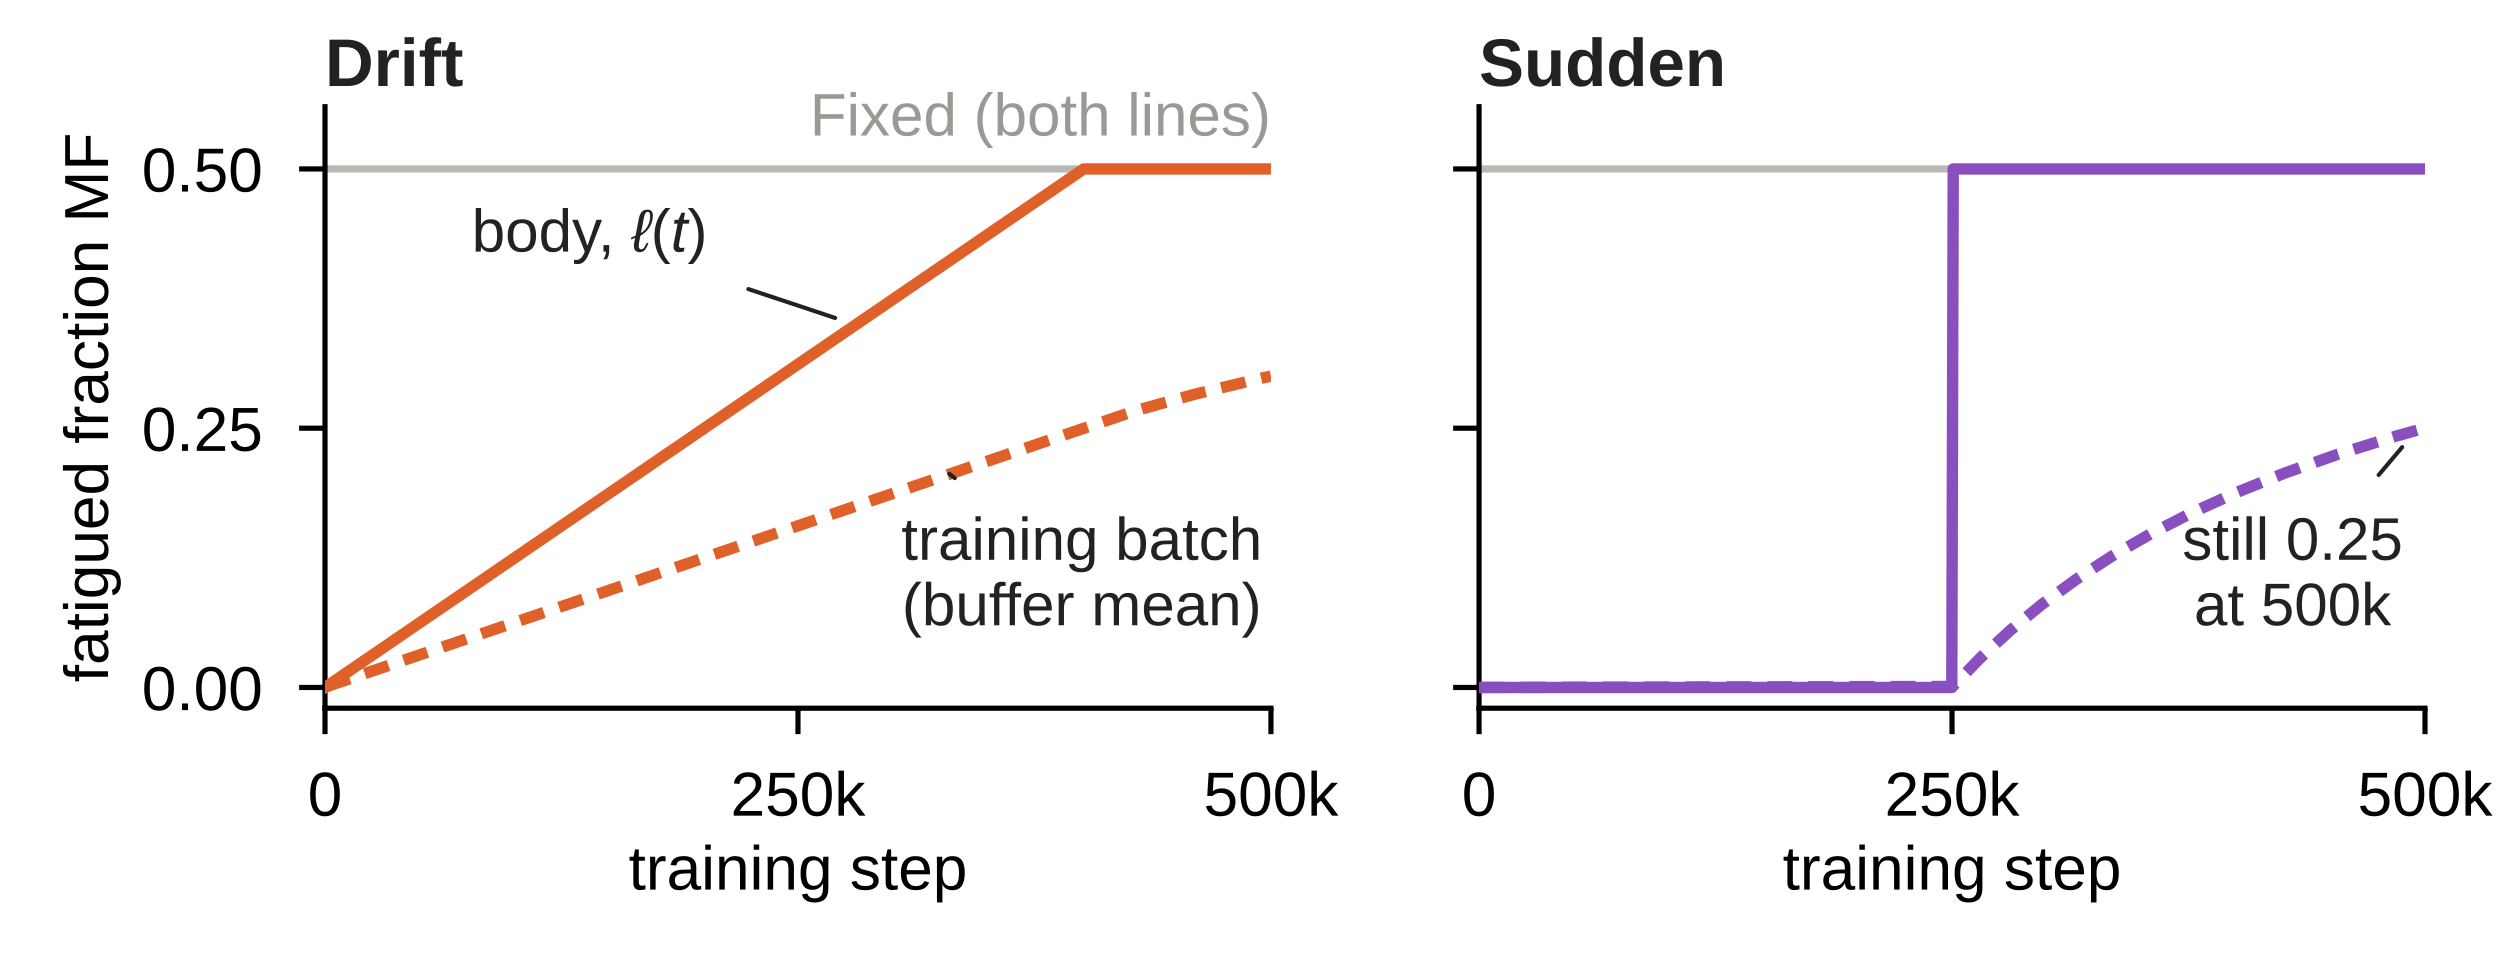
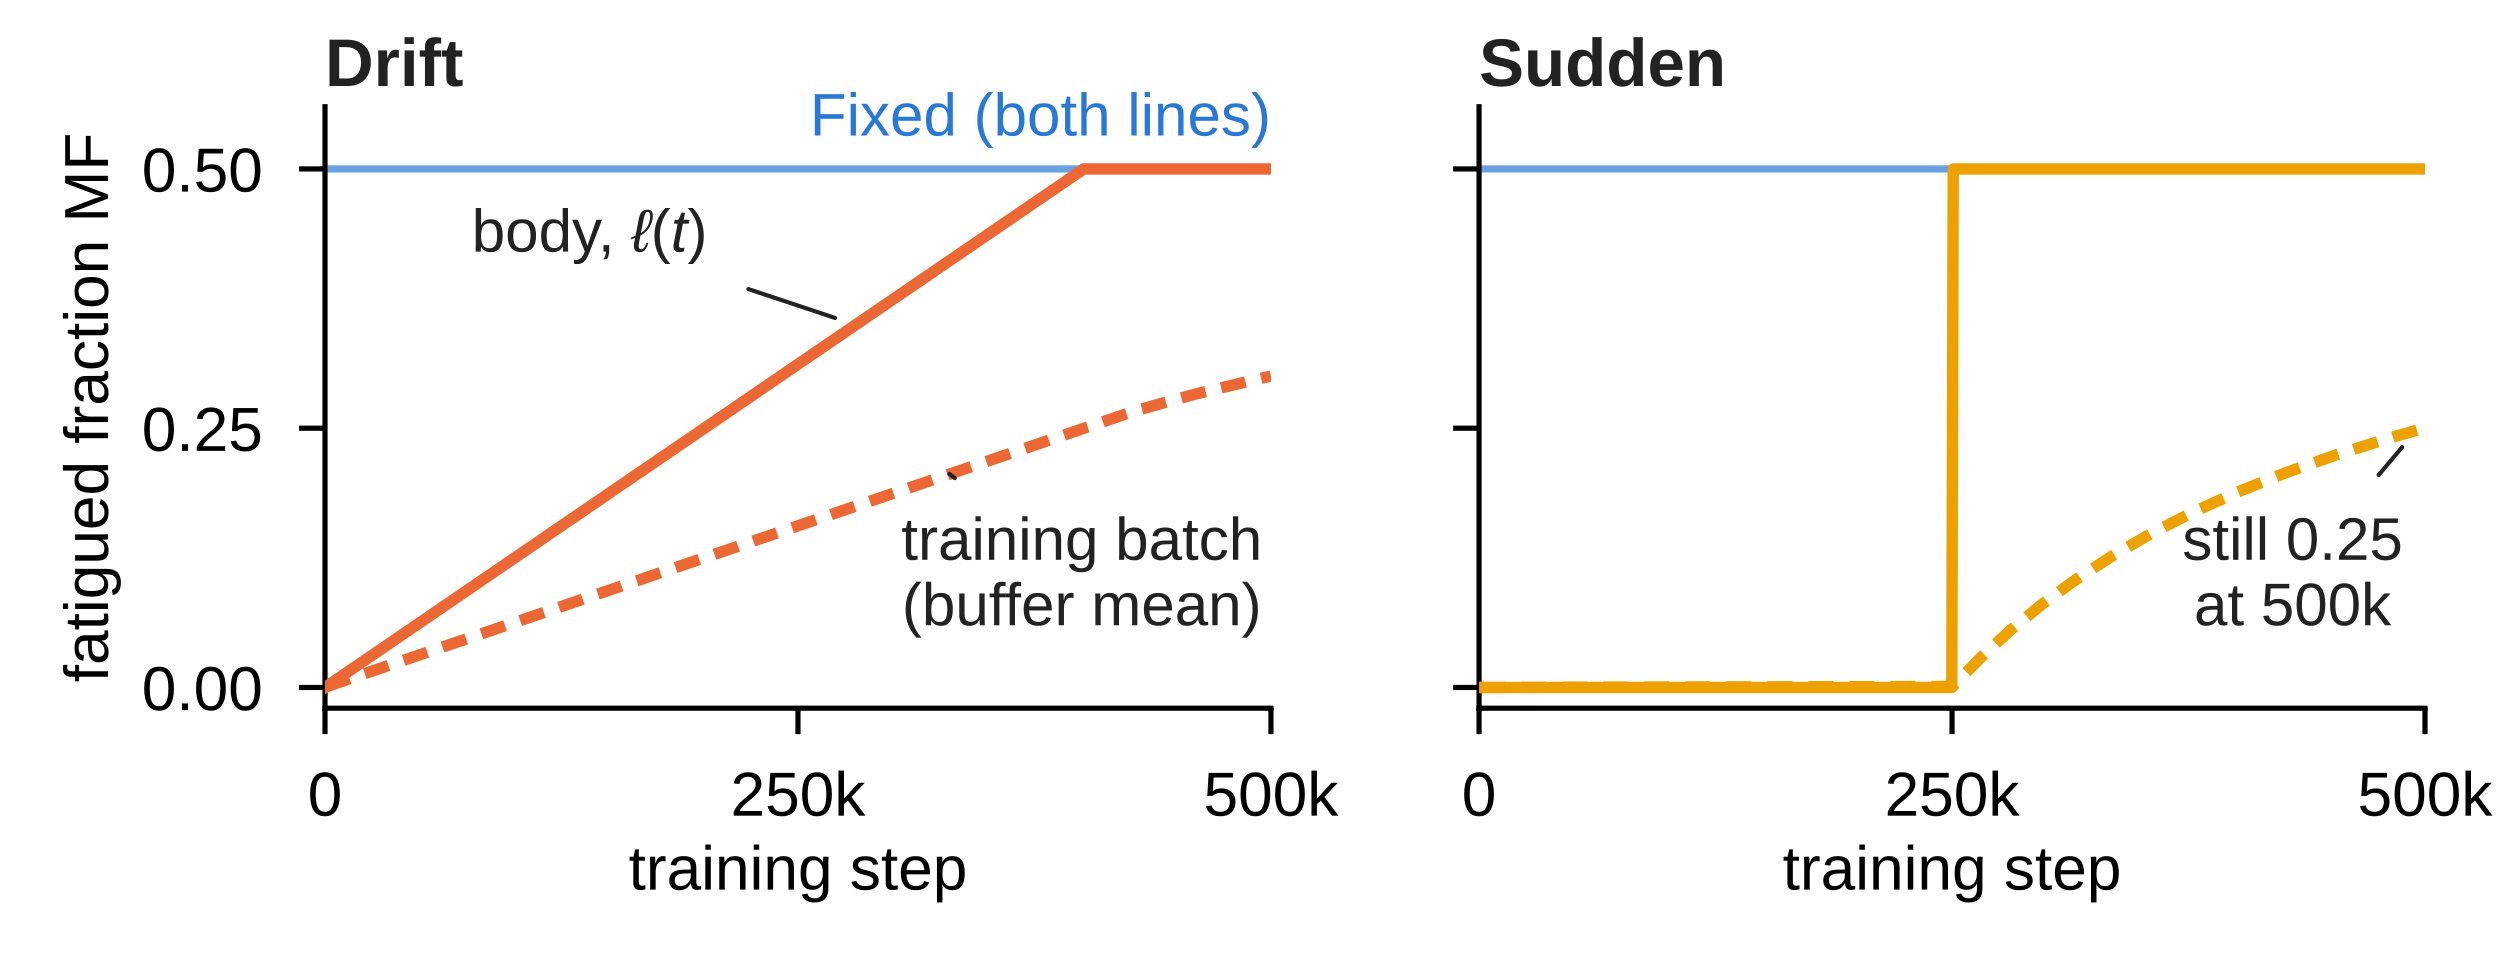
<svg xmlns="http://www.w3.org/2000/svg" xmlns:xlink="http://www.w3.org/1999/xlink" width="241.2pt" height="93.6pt" viewBox="0 0 241.2 93.6" version="1.1">
  <defs>
    <style type="text/css">*{stroke-linejoin: round; stroke-linecap: butt}</style>
  </defs>
  <g id="figure_1">
    <g id="patch_1">
      <path d="M 0 93.6  L 241.2 93.6  L 241.2 0  L 0 0  L 0 93.6  z " style="fill: none" />
    </g>
    <g id="axes_1">
      <g id="patch_2">
        <path d="M 31.356 68.328  L 122.621 68.328  L 122.621 10.296  L 31.356 10.296  L 31.356 68.328  z " style="fill: none" />
      </g>
      <g id="line2d_1">
-         <path d="M 31.447 16.299  L 122.621 16.299  L 122.621 16.299  " clip-path="url(#p889fdad54c)" style="fill: none; stroke: #b9b8b3; stroke-width: 0.7; stroke-linecap: square" />
+         <path d="M 31.447 16.299  L 122.621 16.299  L 122.621 16.299  " clip-path="url(#p904ebb00bd)" style="fill: none; stroke: #2a78d6; stroke-opacity: 0.7; stroke-width: 0.7; stroke-linecap: square" />
      </g>
      <g id="matplotlib.axis_1">
        <g id="xtick_1">
          <g id="line2d_2">
            <defs>
-               <path id="m8e5a4c0880" d="M 0 0  L 0 2.5  " style="stroke: #000000; stroke-width: 0.5" />
+               <path id="m9ccb5e23c2" d="M 0 0  L 0 2.5  " style="stroke: #000000; stroke-width: 0.5" />
            </defs>
            <g>
-               <use xlink:href="#m8e5a4c0880" x="31.356" y="68.328" style="stroke: #000000; stroke-width: 0.5" />
+               <use xlink:href="#m9ccb5e23c2" x="31.356" y="68.328" style="stroke: #000000; stroke-width: 0.5" />
            </g>
          </g>
          <g id="text_1">
            <g transform="translate(29.68772 78.69616) scale(0.06 -0.06)">
              <defs>
                <path id="LiberationSans-13" d="M 3309 2203  Q 3309 1100 2920 518  Q 2531 -63 1772 -63  Q 1013 -63 631 515  Q 250 1094 250 2203  Q 250 3338 620 3903  Q 991 4469 1791 4469  Q 2569 4469 2939 3897  Q 3309 3325 3309 2203  z M 2738 2203  Q 2738 3156 2517 3584  Q 2297 4013 1791 4013  Q 1272 4013 1045 3591  Q 819 3169 819 2203  Q 819 1266 1048 831  Q 1278 397 1778 397  Q 2275 397 2506 840  Q 2738 1284 2738 2203  z " transform="scale(0.015625)" />
              </defs>
              <use xlink:href="#LiberationSans-13" />
            </g>
          </g>
        </g>
        <g id="xtick_2">
          <g id="line2d_3">
            <g>
-               <use xlink:href="#m8e5a4c0880" x="76.988" y="68.328" style="stroke: #000000; stroke-width: 0.5" />
+               <use xlink:href="#m9ccb5e23c2" x="76.988" y="68.328" style="stroke: #000000; stroke-width: 0.5" />
            </g>
          </g>
          <g id="text_2">
            <g transform="translate(70.48359 78.69616) scale(0.06 -0.06)">
              <defs>
                <path id="LiberationSans-15" d="M 322 0  L 322 397  Q 481 763 711 1042  Q 941 1322 1194 1548  Q 1447 1775 1695 1969  Q 1944 2163 2144 2356  Q 2344 2550 2467 2762  Q 2591 2975 2591 3244  Q 2591 3606 2378 3806  Q 2166 4006 1788 4006  Q 1428 4006 1195 3811  Q 963 3616 922 3263  L 347 3316  Q 409 3844 795 4156  Q 1181 4469 1788 4469  Q 2453 4469 2811 4155  Q 3169 3841 3169 3263  Q 3169 3006 3051 2753  Q 2934 2500 2703 2247  Q 2472 1994 1819 1463  Q 1459 1169 1246 933  Q 1034 697 941 478  L 3238 478  L 3238 0  L 322 0  z " transform="scale(0.015625)" />
                <path id="LiberationSans-18" d="M 3291 1434  Q 3291 738 2877 337  Q 2463 -63 1728 -63  Q 1113 -63 734 206  Q 356 475 256 984  L 825 1050  Q 1003 397 1741 397  Q 2194 397 2450 670  Q 2706 944 2706 1422  Q 2706 1838 2448 2094  Q 2191 2350 1753 2350  Q 1525 2350 1328 2278  Q 1131 2206 934 2034  L 384 2034  L 531 4403  L 3034 4403  L 3034 3925  L 1044 3925  L 959 2528  Q 1325 2809 1869 2809  Q 2519 2809 2905 2428  Q 3291 2047 3291 1434  z " transform="scale(0.015625)" />
                <path id="LiberationSans-4e" d="M 2550 0  L 1406 1544  L 994 1203  L 994 0  L 431 0  L 431 4638  L 994 4638  L 994 1741  L 2478 3381  L 3138 3381  L 1766 1928  L 3209 0  L 2550 0  z " transform="scale(0.015625)" />
              </defs>
              <use xlink:href="#LiberationSans-15" />
              <use xlink:href="#LiberationSans-18" transform="translate(55.60938 0)" />
              <use xlink:href="#LiberationSans-13" transform="translate(111.2188 0)" />
              <use xlink:href="#LiberationSans-4e" transform="translate(166.8281 0)" />
            </g>
          </g>
        </g>
        <g id="xtick_3">
          <g id="line2d_4">
            <g>
-               <use xlink:href="#m8e5a4c0880" x="122.621" y="68.328" style="stroke: #000000; stroke-width: 0.5" />
+               <use xlink:href="#m9ccb5e23c2" x="122.621" y="68.328" style="stroke: #000000; stroke-width: 0.5" />
            </g>
          </g>
          <g id="text_3">
            <g transform="translate(116.116 78.69616) scale(0.06 -0.06)">
              <use xlink:href="#LiberationSans-18" />
              <use xlink:href="#LiberationSans-13" transform="translate(55.60938 0)" />
              <use xlink:href="#LiberationSans-13" transform="translate(111.2188 0)" />
              <use xlink:href="#LiberationSans-4e" transform="translate(166.8281 0)" />
            </g>
          </g>
        </g>
        <g id="text_4">
          <g transform="translate(60.6464 85.82702) scale(0.06 -0.06)">
            <defs>
              <path id="LiberationSans-57" d="M 1731 25  Q 1453 -50 1163 -50  Q 488 -50 488 716  L 488 2972  L 97 2972  L 97 3381  L 509 3381  L 675 4138  L 1050 4138  L 1050 3381  L 1675 3381  L 1675 2972  L 1050 2972  L 1050 838  Q 1050 594 1129 495  Q 1209 397 1406 397  Q 1519 397 1731 441  L 1731 25  z " transform="scale(0.015625)" />
              <path id="LiberationSans-55" d="M 444 0  L 444 2594  Q 444 2950 425 3381  L 956 3381  Q 981 2806 981 2691  L 994 2691  Q 1128 3125 1303 3284  Q 1478 3444 1797 3444  Q 1909 3444 2025 3413  L 2025 2897  Q 1913 2928 1725 2928  Q 1375 2928 1190 2626  Q 1006 2325 1006 1763  L 1006 0  L 444 0  z " transform="scale(0.015625)" />
              <path id="LiberationSans-44" d="M 1294 -63  Q 784 -63 528 206  Q 272 475 272 944  Q 272 1469 617 1750  Q 963 2031 1731 2050  L 2491 2063  L 2491 2247  Q 2491 2659 2316 2837  Q 2141 3016 1766 3016  Q 1388 3016 1216 2887  Q 1044 2759 1009 2478  L 422 2531  Q 566 3444 1778 3444  Q 2416 3444 2737 3151  Q 3059 2859 3059 2306  L 3059 850  Q 3059 600 3125 473  Q 3191 347 3375 347  Q 3456 347 3559 369  L 3559 19  Q 3347 -31 3125 -31  Q 2813 -31 2670 133  Q 2528 297 2509 647  L 2491 647  Q 2275 259 1989 98  Q 1703 -63 1294 -63  z M 1422 359  Q 1731 359 1972 500  Q 2213 641 2352 886  Q 2491 1131 2491 1391  L 2491 1669  L 1875 1656  Q 1478 1650 1273 1575  Q 1069 1500 959 1344  Q 850 1188 850 934  Q 850 659 998 509  Q 1147 359 1422 359  z " transform="scale(0.015625)" />
              <path id="LiberationSans-4c" d="M 428 4100  L 428 4638  L 991 4638  L 991 4100  L 428 4100  z M 428 0  L 428 3381  L 991 3381  L 991 0  L 428 0  z " transform="scale(0.015625)" />
              <path id="LiberationSans-51" d="M 2578 0  L 2578 2144  Q 2578 2478 2512 2662  Q 2447 2847 2303 2928  Q 2159 3009 1881 3009  Q 1475 3009 1240 2731  Q 1006 2453 1006 1959  L 1006 0  L 444 0  L 444 2659  Q 444 3250 425 3381  L 956 3381  Q 959 3366 962 3297  Q 966 3228 970 3139  Q 975 3050 981 2803  L 991 2803  Q 1184 3153 1439 3298  Q 1694 3444 2072 3444  Q 2628 3444 2886 3167  Q 3144 2891 3144 2253  L 3144 0  L 2578 0  z " transform="scale(0.015625)" />
              <path id="LiberationSans-4a" d="M 1713 -1328  Q 1159 -1328 831 -1111  Q 503 -894 409 -494  L 975 -413  Q 1031 -647 1223 -773  Q 1416 -900 1728 -900  Q 2569 -900 2569 84  L 2569 628  L 2563 628  Q 2403 303 2125 139  Q 1847 -25 1475 -25  Q 853 -25 561 387  Q 269 800 269 1684  Q 269 2581 583 3007  Q 897 3434 1538 3434  Q 1897 3434 2161 3270  Q 2425 3106 2569 2803  L 2575 2803  Q 2575 2897 2587 3128  Q 2600 3359 2613 3381  L 3147 3381  Q 3128 3213 3128 2681  L 3128 97  Q 3128 -1328 1713 -1328  z M 2569 1691  Q 2569 2103 2456 2401  Q 2344 2700 2139 2858  Q 1934 3016 1675 3016  Q 1244 3016 1047 2703  Q 850 2391 850 1691  Q 850 997 1034 694  Q 1219 391 1666 391  Q 1931 391 2137 547  Q 2344 703 2456 995  Q 2569 1288 2569 1691  z " transform="scale(0.015625)" />
              <path id="LiberationSans-3" transform="scale(0.015625)" />
              <path id="LiberationSans-56" d="M 2969 934  Q 2969 456 2608 196  Q 2247 -63 1597 -63  Q 966 -63 623 145  Q 281 353 178 794  L 675 891  Q 747 619 972 492  Q 1197 366 1597 366  Q 2025 366 2223 497  Q 2422 628 2422 891  Q 2422 1091 2284 1216  Q 2147 1341 1841 1422  L 1438 1528  Q 953 1653 748 1773  Q 544 1894 428 2066  Q 313 2238 313 2488  Q 313 2950 642 3192  Q 972 3434 1603 3434  Q 2163 3434 2492 3237  Q 2822 3041 2909 2606  L 2403 2544  Q 2356 2769 2151 2889  Q 1947 3009 1603 3009  Q 1222 3009 1040 2893  Q 859 2778 859 2544  Q 859 2400 934 2306  Q 1009 2213 1156 2147  Q 1303 2081 1775 1966  Q 2222 1853 2419 1758  Q 2616 1663 2730 1547  Q 2844 1431 2906 1279  Q 2969 1128 2969 934  z " transform="scale(0.015625)" />
              <path id="LiberationSans-48" d="M 863 1572  Q 863 991 1103 675  Q 1344 359 1806 359  Q 2172 359 2392 506  Q 2613 653 2691 878  L 3184 738  Q 2881 -63 1806 -63  Q 1056 -63 664 384  Q 272 831 272 1713  Q 272 2550 664 2997  Q 1056 3444 1784 3444  Q 3275 3444 3275 1647  L 3275 1572  L 863 1572  z M 2694 2003  Q 2647 2538 2422 2783  Q 2197 3028 1775 3028  Q 1366 3028 1127 2754  Q 888 2481 869 2003  L 2694 2003  z " transform="scale(0.015625)" />
              <path id="LiberationSans-53" d="M 3291 1706  Q 3291 -63 2047 -63  Q 1266 -63 997 525  L 981 525  Q 994 500 994 -6  L 994 -1328  L 431 -1328  L 431 2691  Q 431 3213 413 3381  L 956 3381  Q 959 3369 965 3292  Q 972 3216 980 3056  Q 988 2897 988 2838  L 1000 2838  Q 1150 3150 1397 3295  Q 1644 3441 2047 3441  Q 2672 3441 2981 3022  Q 3291 2603 3291 1706  z M 2700 1694  Q 2700 2400 2509 2703  Q 2319 3006 1903 3006  Q 1569 3006 1380 2865  Q 1191 2725 1092 2426  Q 994 2128 994 1650  Q 994 984 1206 668  Q 1419 353 1897 353  Q 2316 353 2508 661  Q 2700 969 2700 1694  z " transform="scale(0.015625)" />
            </defs>
            <use xlink:href="#LiberationSans-57" />
            <use xlink:href="#LiberationSans-55" transform="translate(27.78125 0)" />
            <use xlink:href="#LiberationSans-44" transform="translate(61.07812 0)" />
            <use xlink:href="#LiberationSans-4c" transform="translate(116.6875 0)" />
            <use xlink:href="#LiberationSans-51" transform="translate(138.9062 0)" />
            <use xlink:href="#LiberationSans-4c" transform="translate(194.5156 0)" />
            <use xlink:href="#LiberationSans-51" transform="translate(216.7344 0)" />
            <use xlink:href="#LiberationSans-4a" transform="translate(272.3438 0)" />
            <use xlink:href="#LiberationSans-3" transform="translate(327.9531 0)" />
            <use xlink:href="#LiberationSans-56" transform="translate(355.7344 0)" />
            <use xlink:href="#LiberationSans-57" transform="translate(405.7344 0)" />
            <use xlink:href="#LiberationSans-48" transform="translate(433.5156 0)" />
            <use xlink:href="#LiberationSans-53" transform="translate(489.125 0)" />
          </g>
        </g>
      </g>
      <g id="matplotlib.axis_2">
        <g id="ytick_1">
          <g id="line2d_5">
            <defs>
-               <path id="maffaae47f2" d="M 0 0  L -2.5 0  " style="stroke: #000000; stroke-width: 0.5" />
+               <path id="mb1728eec3b" d="M 0 0  L -2.5 0  " style="stroke: #000000; stroke-width: 0.5" />
            </defs>
            <g>
-               <use xlink:href="#maffaae47f2" x="31.356" y="66.327" style="stroke: #000000; stroke-width: 0.5" />
+               <use xlink:href="#mb1728eec3b" x="31.356" y="66.327" style="stroke: #000000; stroke-width: 0.5" />
            </g>
          </g>
          <g id="text_5">
            <g transform="translate(13.67944 68.51098) scale(0.06 -0.06)">
              <defs>
                <path id="LiberationSans-11" d="M 584 0  L 584 684  L 1194 684  L 1194 0  L 584 0  z " transform="scale(0.015625)" />
              </defs>
              <use xlink:href="#LiberationSans-13" />
              <use xlink:href="#LiberationSans-11" transform="translate(55.60938 0)" />
              <use xlink:href="#LiberationSans-13" transform="translate(83.39062 0)" />
              <use xlink:href="#LiberationSans-13" transform="translate(139 0)" />
            </g>
          </g>
        </g>
        <g id="ytick_2">
          <g id="line2d_6">
            <g>
-               <use xlink:href="#maffaae47f2" x="31.356" y="41.313" style="stroke: #000000; stroke-width: 0.5" />
+               <use xlink:href="#mb1728eec3b" x="31.356" y="41.313" style="stroke: #000000; stroke-width: 0.5" />
            </g>
          </g>
          <g id="text_6">
            <g transform="translate(13.67944 43.49719) scale(0.06 -0.06)">
              <use xlink:href="#LiberationSans-13" />
              <use xlink:href="#LiberationSans-11" transform="translate(55.60938 0)" />
              <use xlink:href="#LiberationSans-15" transform="translate(83.39062 0)" />
              <use xlink:href="#LiberationSans-18" transform="translate(139 0)" />
            </g>
          </g>
        </g>
        <g id="ytick_3">
          <g id="line2d_7">
            <g>
-               <use xlink:href="#maffaae47f2" x="31.356" y="16.299" style="stroke: #000000; stroke-width: 0.5" />
+               <use xlink:href="#mb1728eec3b" x="31.356" y="16.299" style="stroke: #000000; stroke-width: 0.5" />
            </g>
          </g>
          <g id="text_7">
            <g transform="translate(13.67944 18.48339) scale(0.06 -0.06)">
              <use xlink:href="#LiberationSans-13" />
              <use xlink:href="#LiberationSans-11" transform="translate(55.60938 0)" />
              <use xlink:href="#LiberationSans-18" transform="translate(83.39062 0)" />
              <use xlink:href="#LiberationSans-13" transform="translate(139 0)" />
            </g>
          </g>
        </g>
        <g id="text_8">
          <g transform="translate(10.41674 65.82216) rotate(-90) scale(0.06 -0.06)">
            <defs>
              <path id="LiberationSans-49" d="M 1128 2972  L 1128 0  L 566 0  L 566 2972  L 91 2972  L 91 3381  L 566 3381  L 566 3763  Q 566 4225 769 4428  Q 972 4631 1391 4631  Q 1625 4631 1788 4594  L 1788 4166  Q 1647 4191 1538 4191  Q 1322 4191 1225 4081  Q 1128 3972 1128 3684  L 1128 3381  L 1788 3381  L 1788 2972  L 1128 2972  z " transform="scale(0.015625)" />
              <path id="LiberationSans-58" d="M 981 3381  L 981 1238  Q 981 903 1047 718  Q 1113 534 1256 453  Q 1400 372 1678 372  Q 2084 372 2318 650  Q 2553 928 2553 1422  L 2553 3381  L 3116 3381  L 3116 722  Q 3116 131 3134 0  L 2603 0  Q 2600 16 2597 84  Q 2594 153 2589 242  Q 2584 331 2578 578  L 2569 578  Q 2375 228 2120 82  Q 1866 -63 1488 -63  Q 931 -63 673 214  Q 416 491 416 1128  L 416 3381  L 981 3381  z " transform="scale(0.015625)" />
              <path id="LiberationSans-47" d="M 2566 544  Q 2409 219 2151 78  Q 1894 -63 1513 -63  Q 872 -63 570 368  Q 269 800 269 1675  Q 269 3444 1513 3444  Q 1897 3444 2153 3303  Q 2409 3163 2566 2856  L 2572 2856  L 2566 3234  L 2566 4638  L 3128 4638  L 3128 697  Q 3128 169 3147 0  L 2609 0  Q 2600 50 2589 231  Q 2578 413 2578 544  L 2566 544  z M 859 1694  Q 859 984 1046 678  Q 1234 372 1656 372  Q 2134 372 2350 703  Q 2566 1034 2566 1731  Q 2566 2403 2350 2715  Q 2134 3028 1663 3028  Q 1238 3028 1048 2714  Q 859 2400 859 1694  z " transform="scale(0.015625)" />
              <path id="LiberationSans-46" d="M 859 1706  Q 859 1031 1071 706  Q 1284 381 1713 381  Q 2013 381 2214 543  Q 2416 706 2463 1044  L 3031 1006  Q 2966 519 2616 228  Q 2266 -63 1728 -63  Q 1019 -63 645 385  Q 272 834 272 1694  Q 272 2547 647 2995  Q 1022 3444 1722 3444  Q 2241 3444 2583 3175  Q 2925 2906 3013 2434  L 2434 2391  Q 2391 2672 2212 2837  Q 2034 3003 1706 3003  Q 1259 3003 1059 2706  Q 859 2409 859 1706  z " transform="scale(0.015625)" />
              <path id="LiberationSans-52" d="M 3291 1694  Q 3291 806 2900 371  Q 2509 -63 1766 -63  Q 1025 -63 647 389  Q 269 841 269 1694  Q 269 3444 1784 3444  Q 2559 3444 2925 3017  Q 3291 2591 3291 1694  z M 2700 1694  Q 2700 2394 2492 2711  Q 2284 3028 1794 3028  Q 1300 3028 1079 2704  Q 859 2381 859 1694  Q 859 1025 1076 689  Q 1294 353 1759 353  Q 2266 353 2483 678  Q 2700 1003 2700 1694  z " transform="scale(0.015625)" />
              <path id="LiberationSans-30" d="M 4269 0  L 4269 2938  Q 4269 3425 4297 3875  Q 4144 3316 4022 3000  L 2884 0  L 2466 0  L 1313 3000  L 1138 3531  L 1034 3875  L 1044 3528  L 1056 2938  L 1056 0  L 525 0  L 525 4403  L 1309 4403  L 2481 1350  Q 2544 1166 2601 955  Q 2659 744 2678 650  Q 2703 775 2783 1029  Q 2863 1284 2891 1350  L 4041 4403  L 4806 4403  L 4806 0  L 4269 0  z " transform="scale(0.015625)" />
              <path id="LiberationSans-29" d="M 1122 3916  L 1122 2278  L 3578 2278  L 3578 1784  L 1122 1784  L 1122 0  L 525 0  L 525 4403  L 3653 4403  L 3653 3916  L 1122 3916  z " transform="scale(0.015625)" />
            </defs>
            <use xlink:href="#LiberationSans-49" />
            <use xlink:href="#LiberationSans-44" transform="translate(27.78125 0)" />
            <use xlink:href="#LiberationSans-57" transform="translate(83.39062 0)" />
            <use xlink:href="#LiberationSans-4c" transform="translate(111.1719 0)" />
            <use xlink:href="#LiberationSans-4a" transform="translate(133.3906 0)" />
            <use xlink:href="#LiberationSans-58" transform="translate(189 0)" />
            <use xlink:href="#LiberationSans-48" transform="translate(244.6094 0)" />
            <use xlink:href="#LiberationSans-47" transform="translate(300.2188 0)" />
            <use xlink:href="#LiberationSans-3" transform="translate(355.8281 0)" />
            <use xlink:href="#LiberationSans-49" transform="translate(383.6094 0)" />
            <use xlink:href="#LiberationSans-55" transform="translate(411.3906 0)" />
            <use xlink:href="#LiberationSans-44" transform="translate(444.6875 0)" />
            <use xlink:href="#LiberationSans-46" transform="translate(500.2969 0)" />
            <use xlink:href="#LiberationSans-57" transform="translate(550.2969 0)" />
            <use xlink:href="#LiberationSans-4c" transform="translate(578.0781 0)" />
            <use xlink:href="#LiberationSans-52" transform="translate(600.2969 0)" />
            <use xlink:href="#LiberationSans-51" transform="translate(655.9062 0)" />
            <use xlink:href="#LiberationSans-3" transform="translate(711.5156 0)" />
            <use xlink:href="#LiberationSans-30" transform="translate(739.2969 0)" />
            <use xlink:href="#LiberationSans-29" transform="translate(822.5938 0)" />
          </g>
        </g>
      </g>
      <g id="patch_3">
        <path d="M 31.356 68.328  L 31.356 10.296  " style="fill: none; stroke: #000000; stroke-width: 0.5; stroke-linejoin: miter; stroke-linecap: square" />
      </g>
      <g id="patch_4">
        <path d="M 31.356 68.328  L 122.621 68.328  " style="fill: none; stroke: #000000; stroke-width: 0.5; stroke-linejoin: miter; stroke-linecap: square" />
      </g>
      <g id="line2d_8">
-         <path d="M 31.447 66.264  L 104.559 16.299  L 122.621 16.299  L 122.621 16.299  " clip-path="url(#p889fdad54c)" style="fill: none; stroke: #e0602a; stroke-width: 1.1; stroke-linecap: square" />
+         <path d="M 31.447 66.264  L 104.559 16.299  L 122.621 16.299  L 122.621 16.299  " clip-path="url(#p904ebb00bd)" style="fill: none; stroke: #eb6834; stroke-width: 1.1; stroke-linecap: square" />
      </g>
      <g id="line2d_9">
-         <path d="M 31.447 66.264  L 109.485 39.645  L 115.186 38.056  L 121.481 36.536  L 122.621 36.283  L 122.621 36.283  " clip-path="url(#p889fdad54c)" style="fill: none; stroke-dasharray: 2.42,1.54; stroke-dashoffset: 0; stroke: #e0602a; stroke-width: 1.1" />
+         <path d="M 31.447 66.264  L 109.485 39.645  L 115.186 38.056  L 121.481 36.536  L 122.621 36.283  L 122.621 36.283  " clip-path="url(#p904ebb00bd)" style="fill: none; stroke-dasharray: 2.42,1.54; stroke-dashoffset: 0; stroke: #eb6834; stroke-width: 1.1" />
      </g>
      <g id="text_9">
-         <g style="fill: #9a9994" transform="translate(78.13849 13.0776) scale(0.058 -0.058)">
+         <g style="fill: #2a78d6" transform="translate(78.13849 13.0776) scale(0.058 -0.058)">
          <defs>
            <path id="LiberationSans-5b" d="M 2503 0  L 1594 1388  L 678 0  L 72 0  L 1275 1738  L 128 3381  L 750 3381  L 1594 2066  L 2431 3381  L 3059 3381  L 1913 1744  L 3131 0  L 2503 0  z " transform="scale(0.015625)" />
            <path id="LiberationSans-b" d="M 397 1663  Q 397 2566 680 3284  Q 963 4003 1550 4638  L 2094 4638  Q 1509 3988 1236 3256  Q 963 2525 963 1656  Q 963 791 1233 62  Q 1503 -666 2094 -1325  L 1550 -1325  Q 959 -688 678 32  Q 397 753 397 1650  L 397 1663  z " transform="scale(0.015625)" />
            <path id="LiberationSans-45" d="M 3291 1706  Q 3291 -63 2047 -63  Q 1663 -63 1408 76  Q 1153 216 994 525  L 988 525  Q 988 428 975 229  Q 963 31 956 0  L 413 0  Q 431 169 431 697  L 431 4638  L 994 4638  L 994 3316  Q 994 3113 981 2838  L 994 2838  Q 1150 3163 1408 3303  Q 1666 3444 2047 3444  Q 2688 3444 2989 3012  Q 3291 2581 3291 1706  z M 2700 1688  Q 2700 2397 2512 2703  Q 2325 3009 1903 3009  Q 1428 3009 1211 2684  Q 994 2359 994 1653  Q 994 988 1206 670  Q 1419 353 1897 353  Q 2322 353 2511 667  Q 2700 981 2700 1688  z " transform="scale(0.015625)" />
            <path id="LiberationSans-4b" d="M 991 2803  Q 1172 3134 1426 3289  Q 1681 3444 2072 3444  Q 2622 3444 2883 3170  Q 3144 2897 3144 2253  L 3144 0  L 2578 0  L 2578 2144  Q 2578 2500 2512 2673  Q 2447 2847 2297 2928  Q 2147 3009 1881 3009  Q 1484 3009 1245 2734  Q 1006 2459 1006 1994  L 1006 0  L 444 0  L 444 4638  L 1006 4638  L 1006 3431  Q 1006 3241 995 3037  Q 984 2834 981 2803  L 991 2803  z " transform="scale(0.015625)" />
            <path id="LiberationSans-4f" d="M 431 0  L 431 4638  L 994 4638  L 994 0  L 431 0  z " transform="scale(0.015625)" />
            <path id="LiberationSans-c" d="M 1734 1650  Q 1734 747 1451 28  Q 1169 -691 581 -1325  L 38 -1325  Q 625 -669 897 57  Q 1169 784 1169 1656  Q 1169 2528 895 3256  Q 622 3984 38 4638  L 581 4638  Q 1172 4000 1453 3279  Q 1734 2559 1734 1663  L 1734 1650  z " transform="scale(0.015625)" />
          </defs>
          <use xlink:href="#LiberationSans-29" />
          <use xlink:href="#LiberationSans-4c" transform="translate(61.07812 0)" />
          <use xlink:href="#LiberationSans-5b" transform="translate(83.29688 0)" />
          <use xlink:href="#LiberationSans-48" transform="translate(133.2969 0)" />
          <use xlink:href="#LiberationSans-47" transform="translate(188.9062 0)" />
          <use xlink:href="#LiberationSans-3" transform="translate(244.5156 0)" />
          <use xlink:href="#LiberationSans-b" transform="translate(272.2969 0)" />
          <use xlink:href="#LiberationSans-45" transform="translate(305.5938 0)" />
          <use xlink:href="#LiberationSans-52" transform="translate(361.2031 0)" />
          <use xlink:href="#LiberationSans-57" transform="translate(416.8125 0)" />
          <use xlink:href="#LiberationSans-4b" transform="translate(444.5938 0)" />
          <use xlink:href="#LiberationSans-3" transform="translate(500.2031 0)" />
          <use xlink:href="#LiberationSans-4f" transform="translate(527.9844 0)" />
          <use xlink:href="#LiberationSans-4c" transform="translate(550.2031 0)" />
          <use xlink:href="#LiberationSans-51" transform="translate(572.4219 0)" />
          <use xlink:href="#LiberationSans-48" transform="translate(628.0312 0)" />
          <use xlink:href="#LiberationSans-56" transform="translate(683.6406 0)" />
          <use xlink:href="#LiberationSans-c" transform="translate(733.6406 0)" />
        </g>
      </g>
      <g id="patch_5">
        <path d="M 72.204 27.891  Q 76.386 29.283 80.568 30.676  " style="fill: none; stroke: #222222; stroke-width: 0.4; stroke-linecap: round" />
      </g>
      <g id="text_10">
        <g style="fill: #222222" transform="translate(45.51316 24.30372) scale(0.058 -0.058)">
          <defs>
            <path id="LiberationSans-5c" d="M 597 -1328  Q 366 -1328 209 -1294  L 209 -872  Q 328 -891 472 -891  Q 997 -891 1303 -119  L 1356 16  L 16 3381  L 616 3381  L 1328 1513  Q 1344 1469 1366 1408  Q 1388 1347 1506 1000  Q 1625 653 1634 613  L 1853 1228  L 2594 3381  L 3188 3381  L 1888 0  Q 1678 -541 1497 -805  Q 1316 -1069 1095 -1198  Q 875 -1328 597 -1328  z " transform="scale(0.015625)" />
            <path id="LiberationSans-f" d="M 1203 684  L 1203 159  Q 1203 -172 1143 -394  Q 1084 -616 959 -819  L 575 -819  Q 869 -394 869 0  L 594 0  L 594 684  L 1203 684  z " transform="scale(0.015625)" />
            <path id="LiberationSans-Italic-835" d="M 1756 4466  Q 2006 4466 2151 4309  Q 2297 4153 2297 3816  Q 2297 3166 1934 2586  Q 1572 2006 972 1694  L 831 978  Q 791 775 791 603  Q 791 413 866 328  Q 941 244 1038 244  Q 1219 244 1353 406  Q 1488 569 1606 909  L 1822 909  Q 1650 384 1437 160  Q 1225 -63 916 -63  Q 616 -63 445 106  Q 275 275 275 619  Q 275 694 287 803  Q 300 913 409 1466  Q 184 1363 -41 1284  L 6 1513  Q 259 1606 453 1697  L 809 3531  Q 913 4044 1138 4255  Q 1363 4466 1756 4466  z M 1756 4228  Q 1603 4228 1504 4078  Q 1406 3928 1328 3528  L 1025 1975  Q 1494 2253 1751 2737  Q 2009 3222 2009 3813  Q 2009 4013 1943 4120  Q 1878 4228 1756 4228  z " transform="scale(0.015625)" />
            <path id="LiberationSans-Italic-57" d="M 859 -63  Q 594 -63 442 96  Q 291 256 291 519  Q 291 691 338 925  L 731 2972  L 341 2972  L 422 3381  L 819 3381  L 1147 4138  L 1522 4138  L 1375 3381  L 2000 3381  L 1919 2972  L 1294 2972  L 903 956  Q 866 769 866 659  Q 866 384 1147 384  Q 1278 384 1459 428  L 1400 13  Q 1091 -63 859 -63  z " transform="scale(0.015625)" />
          </defs>
          <use xlink:href="#LiberationSans-45" transform="translate(0 0.53125)" />
          <use xlink:href="#LiberationSans-52" transform="translate(55.61523 0.53125)" />
          <use xlink:href="#LiberationSans-47" transform="translate(111.2305 0.53125)" />
          <use xlink:href="#LiberationSans-5c" transform="translate(166.8457 0.53125)" />
          <use xlink:href="#LiberationSans-f" transform="translate(209.8457 0.53125)" />
          <use xlink:href="#LiberationSans-3" transform="translate(237.6289 0.53125)" />
          <use xlink:href="#LiberationSans-Italic-835" transform="translate(265.4121 0.53125)" />
          <use xlink:href="#LiberationSans-b" transform="translate(297.7363 0.53125)" />
          <use xlink:href="#LiberationSans-Italic-57" transform="translate(331.0371 0.53125)" />
          <use xlink:href="#LiberationSans-c" transform="translate(358.8203 0.53125)" />
        </g>
      </g>
      <g id="patch_6">
        <path d="M 92.119 46.127  Q 91.855 45.921 91.591 45.716  " style="fill: none; stroke: #222222; stroke-width: 0.4; stroke-linecap: round" />
      </g>
      <g id="text_11">
        <g style="fill: #222222" transform="translate(86.95792 54.01099) scale(0.058 -0.058)">
          <use xlink:href="#LiberationSans-57" />
          <use xlink:href="#LiberationSans-55" transform="translate(27.78125 0)" />
          <use xlink:href="#LiberationSans-44" transform="translate(61.07812 0)" />
          <use xlink:href="#LiberationSans-4c" transform="translate(116.6875 0)" />
          <use xlink:href="#LiberationSans-51" transform="translate(138.9062 0)" />
          <use xlink:href="#LiberationSans-4c" transform="translate(194.5156 0)" />
          <use xlink:href="#LiberationSans-51" transform="translate(216.7344 0)" />
          <use xlink:href="#LiberationSans-4a" transform="translate(272.3438 0)" />
          <use xlink:href="#LiberationSans-3" transform="translate(327.9531 0)" />
          <use xlink:href="#LiberationSans-45" transform="translate(355.7344 0)" />
          <use xlink:href="#LiberationSans-44" transform="translate(411.3438 0)" />
          <use xlink:href="#LiberationSans-57" transform="translate(466.9531 0)" />
          <use xlink:href="#LiberationSans-46" transform="translate(494.7344 0)" />
          <use xlink:href="#LiberationSans-4b" transform="translate(544.7344 0)" />
        </g>
        <g style="fill: #222222" transform="translate(87.01502 60.32359) scale(0.058 -0.058)">
          <defs>
            <path id="LiberationSans-50" d="M 2400 0  L 2400 2144  Q 2400 2634 2265 2821  Q 2131 3009 1781 3009  Q 1422 3009 1212 2734  Q 1003 2459 1003 1959  L 1003 0  L 444 0  L 444 2659  Q 444 3250 425 3381  L 956 3381  Q 959 3366 962 3297  Q 966 3228 970 3139  Q 975 3050 981 2803  L 991 2803  Q 1172 3163 1406 3303  Q 1641 3444 1978 3444  Q 2363 3444 2586 3291  Q 2809 3138 2897 2803  L 2906 2803  Q 3081 3144 3329 3294  Q 3578 3444 3931 3444  Q 4444 3444 4676 3166  Q 4909 2888 4909 2253  L 4909 0  L 4353 0  L 4353 2144  Q 4353 2634 4218 2821  Q 4084 3009 3734 3009  Q 3366 3009 3161 2736  Q 2956 2463 2956 1959  L 2956 0  L 2400 0  z " transform="scale(0.015625)" />
          </defs>
          <use xlink:href="#LiberationSans-b" />
          <use xlink:href="#LiberationSans-45" transform="translate(33.29688 0)" />
          <use xlink:href="#LiberationSans-58" transform="translate(88.90625 0)" />
          <use xlink:href="#LiberationSans-49" transform="translate(144.5156 0)" />
          <use xlink:href="#LiberationSans-49" transform="translate(170.4844 0)" />
          <use xlink:href="#LiberationSans-48" transform="translate(198.2656 0)" />
          <use xlink:href="#LiberationSans-55" transform="translate(253.875 0)" />
          <use xlink:href="#LiberationSans-3" transform="translate(287.1719 0)" />
          <use xlink:href="#LiberationSans-50" transform="translate(314.9531 0)" />
          <use xlink:href="#LiberationSans-48" transform="translate(398.25 0)" />
          <use xlink:href="#LiberationSans-44" transform="translate(453.8594 0)" />
          <use xlink:href="#LiberationSans-51" transform="translate(509.4688 0)" />
          <use xlink:href="#LiberationSans-c" transform="translate(565.0781 0)" />
        </g>
      </g>
      <g id="text_12">
        <g style="fill: #222222" transform="translate(31.356 8.296) scale(0.065 -0.065)">
          <defs>
            <path id="LiberationSans-Bold-27" d="M 4353 2234  Q 4353 1553 4086 1045  Q 3819 538 3330 269  Q 2841 0 2209 0  L 428 0  L 428 4403  L 2022 4403  Q 3134 4403 3743 3842  Q 4353 3281 4353 2234  z M 3425 2234  Q 3425 2944 3056 3317  Q 2688 3691 2003 3691  L 1350 3691  L 1350 713  L 2131 713  Q 2725 713 3075 1122  Q 3425 1531 3425 2234  z " transform="scale(0.015625)" />
            <path id="LiberationSans-Bold-55" d="M 447 0  L 447 2588  Q 447 2866 439 3052  Q 431 3238 422 3381  L 1259 3381  Q 1269 3325 1284 3039  Q 1300 2753 1300 2659  L 1313 2659  Q 1441 3016 1541 3161  Q 1641 3306 1778 3376  Q 1916 3447 2122 3447  Q 2291 3447 2394 3400  L 2394 2666  Q 2181 2713 2019 2713  Q 1691 2713 1508 2447  Q 1325 2181 1325 1659  L 1325 0  L 447 0  z " transform="scale(0.015625)" />
            <path id="LiberationSans-Bold-4c" d="M 447 3991  L 447 4638  L 1325 4638  L 1325 3991  L 447 3991  z M 447 0  L 447 3381  L 1325 3381  L 1325 0  L 447 0  z " transform="scale(0.015625)" />
            <path id="LiberationSans-Bold-49" d="M 1478 2788  L 1478 0  L 603 0  L 603 2788  L 109 2788  L 109 3381  L 603 3381  L 603 3734  Q 603 4194 847 4416  Q 1091 4638 1588 4638  Q 1834 4638 2144 4588  L 2144 4022  Q 2016 4050 1888 4050  Q 1663 4050 1570 3961  Q 1478 3872 1478 3647  L 1478 3381  L 2144 3381  L 2144 2788  L 1478 2788  z " transform="scale(0.015625)" />
            <path id="LiberationSans-Bold-57" d="M 1313 -56  Q 925 -56 715 155  Q 506 366 506 794  L 506 2788  L 78 2788  L 78 3381  L 550 3381  L 825 4175  L 1375 4175  L 1375 3381  L 2016 3381  L 2016 2788  L 1375 2788  L 1375 1031  Q 1375 784 1469 667  Q 1563 550 1759 550  Q 1863 550 2053 594  L 2053 50  Q 1728 -56 1313 -56  z " transform="scale(0.015625)" />
          </defs>
          <use xlink:href="#LiberationSans-Bold-27" />
          <use xlink:href="#LiberationSans-Bold-55" transform="translate(72.21875 0)" />
          <use xlink:href="#LiberationSans-Bold-4c" transform="translate(111.1406 0)" />
          <use xlink:href="#LiberationSans-Bold-49" transform="translate(138.9219 0)" />
          <use xlink:href="#LiberationSans-Bold-57" transform="translate(172.2188 0)" />
        </g>
      </g>
    </g>
    <g id="axes_2">
      <g id="patch_7">
        <path d="M 142.699 68.328  L 233.964 68.328  L 233.964 10.296  L 142.699 10.296  L 142.699 68.328  z " style="fill: none" />
      </g>
      <g id="line2d_10">
-         <path d="M 142.79 16.299  L 233.964 16.299  L 233.964 16.299  " clip-path="url(#p67640d9e4a)" style="fill: none; stroke: #b9b8b3; stroke-width: 0.7; stroke-linecap: square" />
+         <path d="M 142.79 16.299  L 233.964 16.299  L 233.964 16.299  " clip-path="url(#p8f80b9b9ee)" style="fill: none; stroke: #2a78d6; stroke-opacity: 0.7; stroke-width: 0.7; stroke-linecap: square" />
      </g>
      <g id="matplotlib.axis_3">
        <g id="xtick_4">
          <g id="line2d_11">
            <g>
-               <use xlink:href="#m8e5a4c0880" x="142.699" y="68.328" style="stroke: #000000; stroke-width: 0.5" />
+               <use xlink:href="#m9ccb5e23c2" x="142.699" y="68.328" style="stroke: #000000; stroke-width: 0.5" />
            </g>
          </g>
          <g id="text_13">
            <g transform="translate(141.0309 78.69616) scale(0.06 -0.06)">
              <use xlink:href="#LiberationSans-13" />
            </g>
          </g>
        </g>
        <g id="xtick_5">
          <g id="line2d_12">
            <g>
-               <use xlink:href="#m8e5a4c0880" x="188.332" y="68.328" style="stroke: #000000; stroke-width: 0.5" />
+               <use xlink:href="#m9ccb5e23c2" x="188.332" y="68.328" style="stroke: #000000; stroke-width: 0.5" />
            </g>
          </g>
          <g id="text_14">
            <g transform="translate(181.8267 78.69616) scale(0.06 -0.06)">
              <use xlink:href="#LiberationSans-15" />
              <use xlink:href="#LiberationSans-18" transform="translate(55.60938 0)" />
              <use xlink:href="#LiberationSans-13" transform="translate(111.2188 0)" />
              <use xlink:href="#LiberationSans-4e" transform="translate(166.8281 0)" />
            </g>
          </g>
        </g>
        <g id="xtick_6">
          <g id="line2d_13">
            <g>
-               <use xlink:href="#m8e5a4c0880" x="233.964" y="68.328" style="stroke: #000000; stroke-width: 0.5" />
+               <use xlink:href="#m9ccb5e23c2" x="233.964" y="68.328" style="stroke: #000000; stroke-width: 0.5" />
            </g>
          </g>
          <g id="text_15">
            <g transform="translate(227.4592 78.69616) scale(0.06 -0.06)">
              <use xlink:href="#LiberationSans-18" />
              <use xlink:href="#LiberationSans-13" transform="translate(55.60938 0)" />
              <use xlink:href="#LiberationSans-13" transform="translate(111.2188 0)" />
              <use xlink:href="#LiberationSans-4e" transform="translate(166.8281 0)" />
            </g>
          </g>
        </g>
        <g id="text_16">
          <g transform="translate(171.9895 85.82702) scale(0.06 -0.06)">
            <use xlink:href="#LiberationSans-57" />
            <use xlink:href="#LiberationSans-55" transform="translate(27.78125 0)" />
            <use xlink:href="#LiberationSans-44" transform="translate(61.07812 0)" />
            <use xlink:href="#LiberationSans-4c" transform="translate(116.6875 0)" />
            <use xlink:href="#LiberationSans-51" transform="translate(138.9062 0)" />
            <use xlink:href="#LiberationSans-4c" transform="translate(194.5156 0)" />
            <use xlink:href="#LiberationSans-51" transform="translate(216.7344 0)" />
            <use xlink:href="#LiberationSans-4a" transform="translate(272.3438 0)" />
            <use xlink:href="#LiberationSans-3" transform="translate(327.9531 0)" />
            <use xlink:href="#LiberationSans-56" transform="translate(355.7344 0)" />
            <use xlink:href="#LiberationSans-57" transform="translate(405.7344 0)" />
            <use xlink:href="#LiberationSans-48" transform="translate(433.5156 0)" />
            <use xlink:href="#LiberationSans-53" transform="translate(489.125 0)" />
          </g>
        </g>
      </g>
      <g id="matplotlib.axis_4">
        <g id="ytick_4">
          <g id="line2d_14">
            <g>
-               <use xlink:href="#maffaae47f2" x="142.699" y="66.327" style="stroke: #000000; stroke-width: 0.5" />
+               <use xlink:href="#mb1728eec3b" x="142.699" y="66.327" style="stroke: #000000; stroke-width: 0.5" />
            </g>
          </g>
        </g>
        <g id="ytick_5">
          <g id="line2d_15">
            <g>
-               <use xlink:href="#maffaae47f2" x="142.699" y="41.313" style="stroke: #000000; stroke-width: 0.5" />
+               <use xlink:href="#mb1728eec3b" x="142.699" y="41.313" style="stroke: #000000; stroke-width: 0.5" />
            </g>
          </g>
        </g>
        <g id="ytick_6">
          <g id="line2d_16">
            <g>
-               <use xlink:href="#maffaae47f2" x="142.699" y="16.299" style="stroke: #000000; stroke-width: 0.5" />
+               <use xlink:href="#mb1728eec3b" x="142.699" y="16.299" style="stroke: #000000; stroke-width: 0.5" />
            </g>
          </g>
        </g>
      </g>
      <g id="patch_8">
        <path d="M 142.699 68.328  L 142.699 10.296  " style="fill: none; stroke: #000000; stroke-width: 0.5; stroke-linejoin: miter; stroke-linecap: square" />
      </g>
      <g id="patch_9">
        <path d="M 142.699 68.328  L 233.964 68.328  " style="fill: none; stroke: #000000; stroke-width: 0.5; stroke-linejoin: miter; stroke-linecap: square" />
      </g>
      <g id="line2d_17">
-         <path d="M 142.79 66.327  L 188.309 66.327  L 188.446 16.299  L 233.964 16.299  L 233.964 16.299  " clip-path="url(#p67640d9e4a)" style="fill: none; stroke: #8a4fbf; stroke-width: 1.1; stroke-linecap: square" />
+         <path d="M 142.79 66.327  L 188.309 66.327  L 188.446 16.299  L 233.964 16.299  L 233.964 16.299  " clip-path="url(#p8f80b9b9ee)" style="fill: none; stroke: #eda100; stroke-width: 1.1; stroke-linecap: square" />
      </g>
      <g id="line2d_18">
-         <path d="M 142.79 66.327  L 188.4 66.227  L 191.091 63.448  L 193.964 60.803  L 197.02 58.297  L 200.259 55.933  L 203.725 53.68  L 207.419 51.544  L 211.433 49.485  L 215.766 47.516  L 220.464 45.629  L 225.572 43.82  L 231.136 42.088  L 233.964 41.288  L 233.964 41.288  " clip-path="url(#p67640d9e4a)" style="fill: none; stroke-dasharray: 2.42,1.54; stroke-dashoffset: 0; stroke: #8a4fbf; stroke-width: 1.1" />
+         <path d="M 142.79 66.327  L 188.4 66.227  L 191.091 63.448  L 193.964 60.803  L 197.02 58.297  L 200.259 55.933  L 203.725 53.68  L 207.419 51.544  L 211.433 49.485  L 215.766 47.516  L 220.464 45.629  L 225.572 43.82  L 231.136 42.088  L 233.964 41.288  L 233.964 41.288  " clip-path="url(#p8f80b9b9ee)" style="fill: none; stroke-dasharray: 2.42,1.54; stroke-dashoffset: 0; stroke: #eda100; stroke-width: 1.1" />
      </g>
      <g id="patch_10">
        <path d="M 229.495 45.826  Q 230.628 44.484 231.761 43.142  " style="fill: none; stroke: #222222; stroke-width: 0.4; stroke-linecap: round" />
      </g>
      <g id="text_17">
        <g style="fill: #222222" transform="translate(210.5489 54.01099) scale(0.058 -0.058)">
          <use xlink:href="#LiberationSans-56" />
          <use xlink:href="#LiberationSans-57" transform="translate(50 0)" />
          <use xlink:href="#LiberationSans-4c" transform="translate(77.78125 0)" />
          <use xlink:href="#LiberationSans-4f" transform="translate(100 0)" />
          <use xlink:href="#LiberationSans-4f" transform="translate(122.2188 0)" />
          <use xlink:href="#LiberationSans-3" transform="translate(144.4375 0)" />
          <use xlink:href="#LiberationSans-13" transform="translate(172.2188 0)" />
          <use xlink:href="#LiberationSans-11" transform="translate(227.8281 0)" />
          <use xlink:href="#LiberationSans-15" transform="translate(255.6094 0)" />
          <use xlink:href="#LiberationSans-18" transform="translate(311.2188 0)" />
        </g>
        <g style="fill: #222222" transform="translate(211.6749 60.32359) scale(0.058 -0.058)">
          <use xlink:href="#LiberationSans-44" />
          <use xlink:href="#LiberationSans-57" transform="translate(55.60938 0)" />
          <use xlink:href="#LiberationSans-3" transform="translate(83.39062 0)" />
          <use xlink:href="#LiberationSans-18" transform="translate(111.1719 0)" />
          <use xlink:href="#LiberationSans-13" transform="translate(166.7812 0)" />
          <use xlink:href="#LiberationSans-13" transform="translate(222.3906 0)" />
          <use xlink:href="#LiberationSans-4e" transform="translate(278 0)" />
        </g>
      </g>
      <g id="text_18">
        <g style="fill: #222222" transform="translate(142.6991 8.296) scale(0.065 -0.065)">
          <defs>
            <path id="LiberationSans-Bold-36" d="M 4019 1269  Q 4019 622 3539 279  Q 3059 -63 2131 -63  Q 1284 -63 803 237  Q 322 538 184 1147  L 1075 1294  Q 1166 944 1428 786  Q 1691 628 2156 628  Q 3122 628 3122 1216  Q 3122 1403 3011 1525  Q 2900 1647 2698 1728  Q 2497 1809 1925 1925  Q 1431 2041 1237 2111  Q 1044 2181 887 2276  Q 731 2372 622 2506  Q 513 2641 452 2822  Q 391 3003 391 3238  Q 391 3834 839 4151  Q 1288 4469 2144 4469  Q 2963 4469 3373 4212  Q 3784 3956 3903 3366  L 3009 3244  Q 2941 3528 2730 3672  Q 2519 3816 2125 3816  Q 1288 3816 1288 3291  Q 1288 3119 1377 3009  Q 1466 2900 1641 2823  Q 1816 2747 2350 2631  Q 2984 2497 3257 2383  Q 3531 2269 3690 2117  Q 3850 1966 3934 1755  Q 4019 1544 4019 1269  z " transform="scale(0.015625)" />
            <path id="LiberationSans-Bold-58" d="M 1275 3381  L 1275 1484  Q 1275 594 1875 594  Q 2194 594 2389 867  Q 2584 1141 2584 1569  L 2584 3381  L 3463 3381  L 3463 756  Q 3463 325 3488 0  L 2650 0  Q 2613 450 2613 672  L 2597 672  Q 2422 288 2151 112  Q 1881 -63 1509 -63  Q 972 -63 684 267  Q 397 597 397 1234  L 397 3381  L 1275 3381  z " transform="scale(0.015625)" />
            <path id="LiberationSans-Bold-47" d="M 2638 0  Q 2625 47 2608 236  Q 2591 425 2591 550  L 2578 550  Q 2294 -63 1497 -63  Q 906 -63 584 398  Q 263 859 263 1688  Q 263 2528 602 2986  Q 941 3444 1563 3444  Q 1922 3444 2183 3294  Q 2444 3144 2584 2847  L 2591 2847  L 2584 3403  L 2584 4638  L 3463 4638  L 3463 738  Q 3463 425 3488 0  L 2638 0  z M 2597 1709  Q 2597 2256 2414 2551  Q 2231 2847 1875 2847  Q 1522 2847 1350 2561  Q 1178 2275 1178 1688  Q 1178 538 1869 538  Q 2216 538 2406 842  Q 2597 1147 2597 1709  z " transform="scale(0.015625)" />
            <path id="LiberationSans-Bold-48" d="M 1831 -63  Q 1069 -63 659 389  Q 250 841 250 1706  Q 250 2544 665 2994  Q 1081 3444 1844 3444  Q 2572 3444 2956 2961  Q 3341 2478 3341 1547  L 3341 1522  L 1172 1522  Q 1172 1028 1355 776  Q 1538 525 1875 525  Q 2341 525 2463 928  L 3291 856  Q 2931 -63 1831 -63  z M 1831 2891  Q 1522 2891 1355 2675  Q 1188 2459 1178 2072  L 2491 2072  Q 2466 2481 2294 2686  Q 2122 2891 1831 2891  z " transform="scale(0.015625)" />
            <path id="LiberationSans-Bold-51" d="M 2638 0  L 2638 1897  Q 2638 2788 2034 2788  Q 1716 2788 1520 2514  Q 1325 2241 1325 1813  L 1325 0  L 447 0  L 447 2625  Q 447 2897 439 3070  Q 431 3244 422 3381  L 1259 3381  Q 1269 3322 1284 3064  Q 1300 2806 1300 2709  L 1313 2709  Q 1491 3097 1759 3272  Q 2028 3447 2400 3447  Q 2938 3447 3225 3115  Q 3513 2784 3513 2147  L 3513 0  L 2638 0  z " transform="scale(0.015625)" />
          </defs>
          <use xlink:href="#LiberationSans-Bold-36" />
          <use xlink:href="#LiberationSans-Bold-58" transform="translate(66.70312 0)" />
          <use xlink:href="#LiberationSans-Bold-47" transform="translate(127.7812 0)" />
          <use xlink:href="#LiberationSans-Bold-47" transform="translate(188.8594 0)" />
          <use xlink:href="#LiberationSans-Bold-48" transform="translate(249.9375 0)" />
          <use xlink:href="#LiberationSans-Bold-51" transform="translate(305.5469 0)" />
        </g>
      </g>
    </g>
  </g>
  <defs>
-     <clipPath id="p889fdad54c">
+     <clipPath id="p904ebb00bd">
      <rect x="31.356" y="10.296" width="91.265" height="58.032" />
    </clipPath>
-     <clipPath id="p67640d9e4a">
+     <clipPath id="p8f80b9b9ee">
      <rect x="142.699" y="10.296" width="91.265" height="58.032" />
    </clipPath>
  </defs>
</svg>
